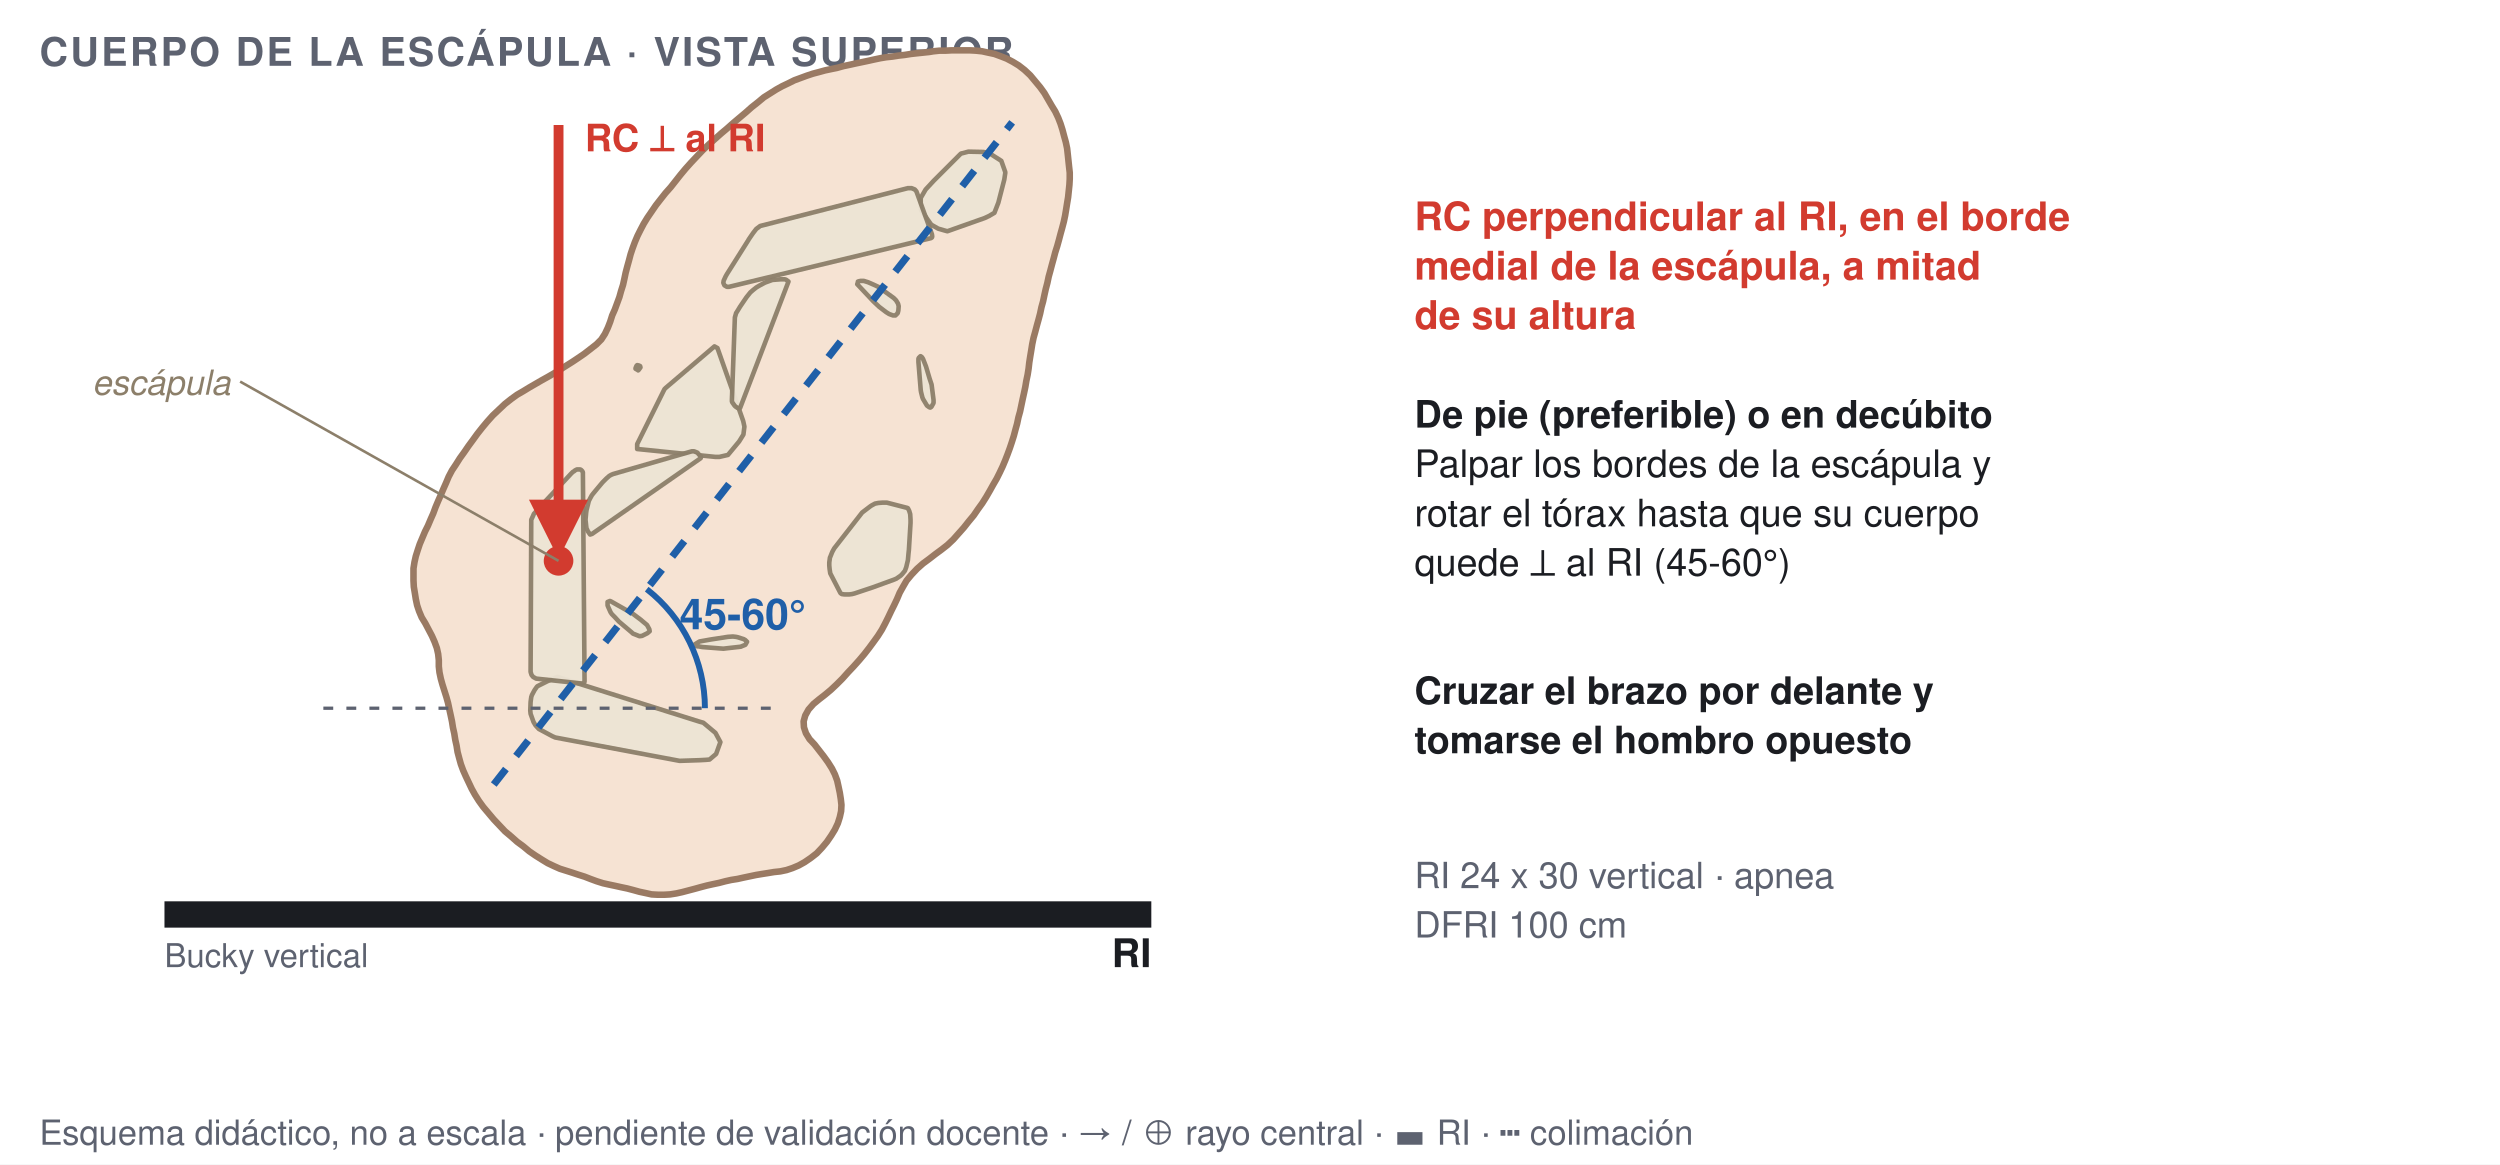
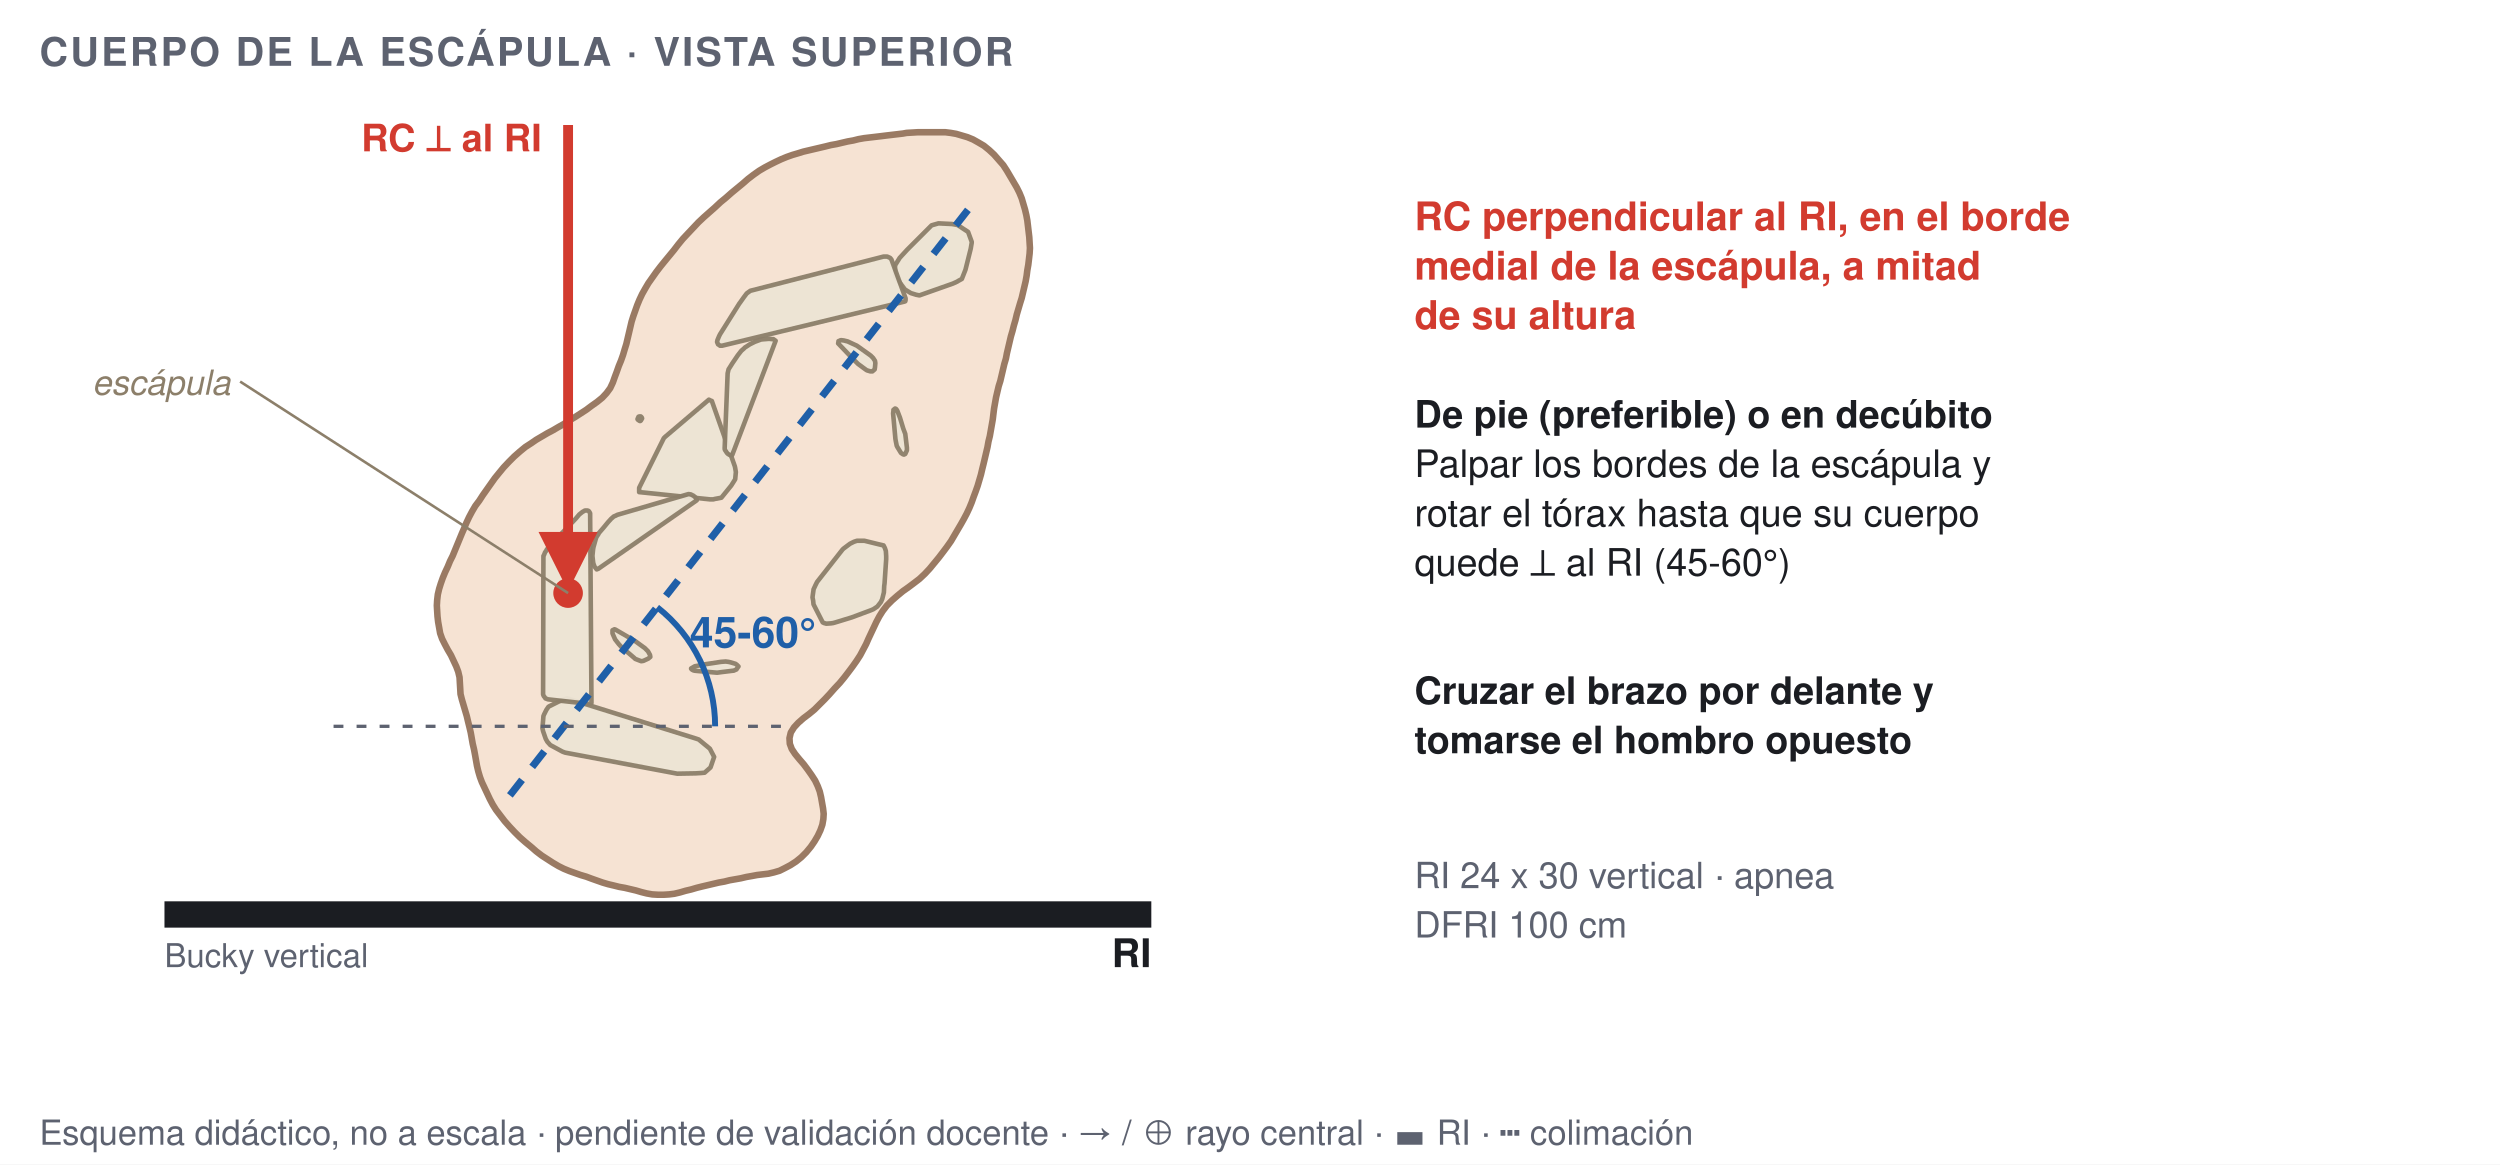
<svg xmlns="http://www.w3.org/2000/svg" viewBox="0 0 760 354" font-family="IBM Plex Sans, Carlito, Helvetica, Arial, sans-serif">
  <rect width="100%" height="100%" fill="#fff" />
  <defs>
    <marker id="arb" viewBox="0 0 10 10" refX="7" refY="5" markerWidth="6" markerHeight="6" orient="auto">
      <path d="M0,0 L10,5 L0,10 z" fill="#1f5fa8" />
    </marker>
    <marker id="ar" viewBox="0 0 10 10" refX="7" refY="5" markerWidth="6" markerHeight="6" orient="auto">
      <path d="M0,0 L10,5 L0,10 z" fill="#d23b2f" />
    </marker>
  </defs>
  <text x="12" y="20" font-size="12" font-weight="700" fill="#5d6270" letter-spacing=".06em">CUERPO DE LA ESCÁPULA · VISTA SUPERIOR</text>
  <rect x="50" y="274" width="300" height="8" fill="#1b1d22" />
  <text x="350" y="294" font-size="12" fill="#1b1d22" text-anchor="end" font-weight="700">RI</text>
  <text x="50" y="294" font-size="10" fill="#5d6270" text-anchor="start" font-weight="400">Bucky vertical</text>
-   <path d="M283.7,15.6 L285.6,15.4 L287.4,15.4 L289.3,15.3 L291.1,15.3 L293,15.3 L294.9,15.3 L296.7,15.4 L298.6,15.6 L300.4,16 L302.3,16.4 L304.2,17.1 L306,17.8 L307.9,18.8 L309.7,19.9 L311.5,21.3 L313.2,22.9 L314.7,24.7 L316.2,26.5 L317.5,28.3 L318.6,30.2 L319.7,32.1 L320.8,33.9 L321.7,35.8 L322.4,37.6 L323,39.5 L323.5,41.4 L324,43.2 L324.4,45.1 L324.6,46.9 L324.8,48.8 L325,50.7 L325.2,52.5 L325.2,54.4 L325.1,56.2 L324.9,58.1 L324.7,60 L324.4,61.8 L324.1,63.7 L323.8,65.5 L323.4,67.4 L322.9,69.3 L322.4,71.1 L321.9,73 L321.4,74.8 L320.8,76.7 L320.3,78.6 L319.8,80.4 L319.3,82.3 L318.8,84.1 L318.4,86 L317.9,87.9 L317.5,89.7 L317.1,91.6 L316.6,93.4 L316.2,95.3 L315.7,97.2 L315.2,99 L314.7,100.9 L314.2,102.7 L313.8,104.6 L313.5,106.5 L313.2,108.3 L312.9,110.2 L312.7,112 L312.4,113.9 L312,115.8 L311.7,117.6 L311.3,119.5 L310.9,121.3 L310.5,123.2 L310.1,125.1 L309.6,126.9 L309.2,128.8 L308.7,130.6 L308.2,132.5 L307.6,134.4 L307,136.2 L306.3,138.1 L305.6,139.9 L304.8,141.8 L303.9,143.7 L303,145.5 L301.9,147.4 L300.9,149.2 L299.8,151.1 L298.6,153 L297.3,154.8 L296,156.7 L294.5,158.5 L293,160.4 L291.4,162.2 L289.8,164 L288,165.7 L286.2,167.1 L284.3,168.5 L282.5,169.9 L280.6,171.3 L278.8,172.9 L277.1,174.7 L275.6,176.5 L274.5,178.4 L273.5,180.2 L272.7,182.1 L271.8,184 L270.9,185.8 L270,187.7 L269.1,189.5 L268.1,191.4 L266.9,193.3 L265.6,195.1 L264.2,197 L262.8,198.8 L261.2,200.7 L259.5,202.6 L257.8,204.4 L256.1,206.3 L254.4,208 L252.6,209.7 L250.8,211.2 L249,212.6 L247.3,214 L245.8,215.7 L244.8,217.5 L244.3,219.3 L244.4,221.1 L245,222.9 L246.1,224.7 L247.6,226.3 L249,228.1 L250.4,229.9 L251.7,231.7 L252.9,233.6 L253.8,235.4 L254.5,237.3 L254.9,239.1 L255.3,241 L255.6,242.9 L255.8,244.7 L255.7,246.6 L255.3,248.4 L254.7,250.3 L253.8,252.2 L252.7,254 L251.4,255.9 L249.9,257.7 L248.3,259.4 L246.5,260.8 L244.6,262.1 L242.8,263.1 L240.9,263.9 L239.1,264.5 L237.2,264.9 L235.3,265.1 L233.5,265.4 L231.6,265.7 L229.8,266 L227.9,266.4 L226,266.8 L224.2,267.2 L222.3,267.5 L220.5,267.9 L218.6,268.4 L216.7,268.8 L214.9,269.2 L213,269.7 L211.2,270.2 L209.3,270.7 L207.4,271.2 L205.6,271.6 L203.7,271.9 L201.9,272 L200,272 L198.1,271.9 L196.3,271.5 L194.4,271.1 L192.6,270.6 L190.7,270.1 L188.8,269.7 L187,269.3 L185.1,268.9 L183.3,268.5 L181.4,267.9 L179.5,267.2 L177.7,266.5 L175.8,265.9 L174,265.3 L172.1,264.7 L170.2,264.1 L168.4,263.3 L166.5,262.4 L164.7,261.3 L162.8,260.1 L160.9,258.8 L159.1,257.3 L157.2,255.9 L155.4,254.3 L153.5,252.7 L151.8,250.9 L150.1,249.1 L148.5,247.2 L146.9,245.3 L145.6,243.5 L144.4,241.6 L143.4,239.8 L142.5,237.9 L141.6,236 L140.8,234.2 L140.1,232.3 L139.6,230.5 L139.1,228.6 L138.8,226.7 L138.4,224.9 L138.1,223 L137.7,221.2 L137.4,219.3 L137,217.4 L136.6,215.6 L136.2,213.7 L135.7,211.9 L135.1,210 L134.5,208.1 L134,206.3 L133.6,204.4 L133.4,202.6 L133.4,200.7 L133.2,198.8 L132.8,197 L132.1,195.1 L131.3,193.3 L130.3,191.4 L129.3,189.5 L128.2,187.7 L127.4,185.8 L126.8,184 L126.4,182.1 L126.1,180.2 L125.8,178.4 L125.7,176.5 L125.7,174.7 L125.7,172.8 L126,170.9 L126.4,169.1 L127,167.2 L127.6,165.4 L128.4,163.5 L129.2,161.6 L130.1,159.8 L130.9,157.9 L131.7,156.1 L132.4,154.2 L133.2,152.3 L134,150.5 L134.8,148.6 L135.6,146.8 L136.4,144.9 L137.4,143 L138.6,141.2 L139.8,139.3 L141.1,137.5 L142.4,135.6 L143.8,133.7 L145.1,131.9 L146.6,130 L148.1,128.2 L149.8,126.3 L151.7,124.5 L153.5,122.8 L155.4,121.3 L157.2,120 L159.1,118.9 L160.9,117.8 L162.8,116.7 L164.7,115.6 L166.5,114.6 L168.4,113.5 L170.2,112.4 L172.1,111.2 L174,110 L175.8,108.8 L177.7,107.5 L179.5,106.1 L181.3,104.7 L182.8,103.2 L183.9,101.5 L184.8,99.6 L185.5,97.8 L186.1,95.9 L186.9,94.1 L187.6,92.2 L188.3,90.3 L188.8,88.5 L189.4,86.6 L189.8,84.8 L190.2,82.9 L190.7,81 L191.2,79.2 L191.7,77.3 L192.3,75.5 L193,73.6 L193.8,71.7 L194.7,69.9 L195.7,68 L196.8,66.2 L198.1,64.3 L199.4,62.4 L200.8,60.6 L202.3,58.7 L203.9,56.9 L205.4,55 L206.9,53.1 L208.4,51.3 L210.1,49.4 L211.8,47.6 L213.6,45.7 L215.5,43.9 L217.4,42.2 L219.2,40.6 L221.1,39 L222.9,37.4 L224.8,35.8 L226.7,34.2 L228.5,32.6 L230.4,31.1 L232.2,29.6 L234.1,28.4 L236,27.2 L237.8,26.2 L239.7,25.3 L241.5,24.4 L243.4,23.7 L245.3,23 L247.1,22.4 L249,21.9 L250.8,21.4 L252.7,21 L254.6,20.6 L256.4,20.1 L258.3,19.7 L260.1,19.3 L262,18.9 L263.9,18.5 L265.7,18.1 L267.6,17.7 L269.4,17.4 L271.3,17.2 L273.2,16.9 L275,16.7 L276.9,16.4 L278.7,16.2 L280.6,16 L282.5,15.8 Z" fill="#f6e3d3" stroke="#9a7a63" stroke-width="2" stroke-linejoin="round" />
-   <path d="M194.7,111.7 L194.2,112.4 L194,112.6 L193.9,112.5 L193.2,112.1 L193.2,111.9 L193.2,111.9 L193.5,111.2 L193.7,111 L194.2,111.1 L194.6,111.3 Z" fill="#ece4d4" stroke="#8c7f6a" stroke-width="1.4" stroke-linejoin="round" opacity=".95" />
-   <path d="M217.5,138.9 L193.7,136.5 L193.7,135 L202,118.3 L202.4,117.9 L217.2,105.3 L217.9,105.7 L218.1,105.8 L225.9,127.9 L226,128.3 L226.3,129.7 L226,132.1 L224.7,134.2 L221.3,138.3 L219.1,138.8 L218.7,138.9 Z" fill="#ece4d4" stroke="#8c7f6a" stroke-width="1.4" stroke-linejoin="round" opacity=".95" />
-   <path d="M283.8,121.6 L283.8,122.5 L283.2,123.6 L283,123.8 L282.8,123.9 L282.5,123.8 L281.8,123.3 L280.6,121.3 L280.4,120.8 L280,119.2 L279.9,118.6 L279.2,110 L279.2,109.1 L279.3,108.8 L279.8,108.3 L279.9,108.3 L280.3,108.6 L280.4,108.8 L280.6,109.1 L281.5,111.4 L282.6,115.1 L283.2,116.9 Z" fill="#ece4d4" stroke="#8c7f6a" stroke-width="1.4" stroke-linejoin="round" opacity=".95" />
-   <path d="M267,87.2 L271.7,90.6 L271.9,90.8 L272.4,91.3 L273,92.3 L273.2,93.1 L273.1,94.4 L272.9,95.2 L272.2,95.9 L271.5,95.9 L270.4,95.5 L270.2,95.4 L269.4,94.9 L267.3,93.3 L265.5,91.6 L260.6,86.4 L260.8,85.8 L260.8,85.6 L261.1,85.5 L261.6,85.4 L262.6,85.4 L263.9,85.8 L265.5,86.5 Z" fill="#ece4d4" stroke="#8c7f6a" stroke-width="1.4" stroke-linejoin="round" opacity=".95" />
-   <path d="M239.7,85.6 L225,124 L224.9,124.1 L224.5,124.1 L224.2,124 L223.6,123.6 L223.3,123.3 L222.6,122.3 L222.5,122 L222.5,121.5 L223.4,96.5 L223.8,95.1 L223.9,95 L225,93.2 L226.9,90.4 L227.7,89.4 L228.1,88.9 L228.9,88.2 L229.4,87.8 L229.9,87.4 L230.9,86.8 L232.6,85.9 L234.8,85.1 L237.4,84.9 L238.5,84.9 L238.9,85 L239.6,85.5 Z" fill="#ece4d4" stroke="#8c7f6a" stroke-width="1.4" stroke-linejoin="round" opacity=".95" />
-   <path d="M299.3,66.3 L288,70.3 L286.9,70 L285.2,69.5 L283.1,68.3 L280,63.9 L279.9,62.8 L279.9,60.3 L280,60 L281.4,57.6 L283.9,54.9 L292.1,46.7 L294.4,46.1 L299,46.2 L300.8,46.6 L304.4,48.9 L305.6,52.3 L305.6,52.6 L305.3,54.6 L303.5,61.6 L302.3,64.7 L301.1,65.4 L300.8,65.6 Z" fill="#ece4d4" stroke="#8c7f6a" stroke-width="1.4" stroke-linejoin="round" opacity=".95" />
-   <path d="M276,57.2 L277.1,57.2 L278.1,57.6 L278.6,58.2 L283.3,71.2 L283.4,71.9 L283.3,72.2 L283,72.4 L221.6,87.2 L221,87.2 L220.5,86.9 L220.3,86.8 L220.2,86.7 L219.9,86 L219.9,85.9 L220,85.3 L220.6,84 L221,83.3 L227.5,73 L227.6,72.8 L228.9,70.9 L229.9,69.6 L231.1,68.7 Z" fill="#ece4d4" stroke="#8c7f6a" stroke-width="1.4" stroke-linejoin="round" opacity=".95" />
-   <path d="M255.5,180.3 L252.5,174.5 L252.4,174.3 L252.2,173 L252.1,171.9 L252.1,171 L252.3,169.5 L252.4,169.3 L253,167.8 L253.6,166.7 L262.1,155.8 L262.5,155.5 L264.6,153.9 L264.9,153.7 L266,153.1 L267,152.9 L268.3,152.8 L269.6,152.8 L275.8,154.4 L276,154.5 L276.4,155.3 L276.7,156.3 L276.8,158 L276.8,159 L276.3,167.2 L276.2,168.1 L276,170.3 L275.5,172.4 L275.1,173.5 L274.3,174.5 L273.8,175 L272.5,175.9 L271.8,176.2 L265.2,178.6 L259.8,180.4 L259,180.6 L258.2,180.7 L256.7,180.7 L255.9,180.6 Z" fill="#ece4d4" stroke="#8c7f6a" stroke-width="1.4" stroke-linejoin="round" opacity=".95" />
-   <path d="M211.2,195.9 L212.5,195.1 L212.7,195 L216.1,194.4 L221.3,193.6 L222.8,193.5 L223.7,193.6 L224.2,193.7 L226.1,194.3 L226.6,194.6 L227.1,195.1 L226.6,196 L226.4,196.1 L225.4,196.5 L225.2,196.6 L221.6,197 L219.9,197.2 L213.5,196.7 L212.4,196.5 L212,196.5 L211.5,196.3 L211.2,195.9 Z" fill="#ece4d4" stroke="#8c7f6a" stroke-width="1.4" stroke-linejoin="round" opacity=".95" />
-   <path d="M197.5,191.9 L196.8,192.5 L196.6,192.6 L195.2,193.3 L194.5,193.4 L194.4,193.4 L192.4,192.6 L192.1,192.3 L188.2,189 L188.1,188.9 L186.9,187.6 L186,186.7 L185.6,186.1 L184.8,184.3 L184.7,184 L184.7,183.3 L184.7,183 L185.4,182.7 L185.7,182.8 L192.4,186.6 L194.8,188.4 L195.5,189 L196.7,190 L197.4,191.3 Z" fill="#ece4d4" stroke="#8c7f6a" stroke-width="1.4" stroke-linejoin="round" opacity=".95" />
-   <path d="M178.2,159.9 L178,158 L178.1,156.9 L178.2,155.8 L178.3,155.1 L179,152.3 L179.3,151.7 L179.9,150.6 L180.2,150.2 L181.6,148.5 L183.2,146.6 L184.3,145.5 L185.2,144.7 L185.7,144.4 L186.4,144.1 L210.3,137.2 L211,137.2 L212,137.6 L212.6,138.3 L212.8,138.5 L213,138.6 L213.1,138.9 L213.1,139 L213,139.3 L180,162.3 L179.4,162.5 L178.7,161.5 L178.4,160.8 L178.3,160.7 Z" fill="#ece4d4" stroke="#8c7f6a" stroke-width="1.4" stroke-linejoin="round" opacity=".95" />
-   <path d="M206.6,231.3 L168.8,224.2 L167.9,223.8 L163.8,221.6 L162.8,220.5 L162.2,219.5 L161.3,217 L161.2,216 L161.3,213.4 L161.5,211.9 L161.7,211.3 L162.5,209.8 L163.2,208.8 L163.4,208.6 L166.6,207 L169.4,205.8 L169.5,205.8 L212.7,219.4 L213.8,219.7 L217.5,222.8 L219,225.6 L217.7,229.2 L215.7,230.9 L214.5,231 L212.6,231.1 Z" fill="#ece4d4" stroke="#8c7f6a" stroke-width="1.4" stroke-linejoin="round" opacity=".95" />
-   <path d="M177.2,143.6 L177.7,206.5 L177.7,207.2 L177.6,207.5 L177.3,207.6 L177,207.8 L163,206.3 L162.1,205.8 L162,205.7 L161.6,205.2 L161.4,204.6 L161.3,204.2 L161.3,204.1 L161.5,158 L161.6,157.8 L162.1,156.7 L162.3,156.2 L162.6,155.9 L163.4,154.9 L165.2,153 L172.3,145.4 L173.6,144 L174.1,143.5 L174.6,143.2 L174.8,143 L175.4,142.7 L175.8,142.7 L176.3,142.7 L176.6,142.8 L176.8,143 L177,143.2 Z" fill="#ece4d4" stroke="#8c7f6a" stroke-width="1.4" stroke-linejoin="round" opacity=".95" />
-   <line x1="150.1" y1="238.5" x2="307.7" y2="37.2" stroke="#1f5fa8" stroke-width="2.2" stroke-dasharray="6 5" />
-   <line x1="98.3" y1="215.3" x2="238.3" y2="215.3" stroke="#5d6270" stroke-width="1" stroke-dasharray="3 4" />
-   <path d="M196.6,179.1 A46,46 0 0 1 214.3,215.3" fill="none" stroke="#1f5fa8" stroke-width="1.8" />
-   <text x="225.8" y="191.3" font-size="13" fill="#1f5fa8" text-anchor="middle" font-weight="700">45-60°</text>
-   <line x1="169.8" y1="38" x2="169.8" y2="164.5" stroke="#d23b2f" stroke-width="3" marker-end="url(#ar)" />
-   <circle cx="169.8" cy="170.5" r="4.5" fill="#d23b2f" />
-   <text x="177.8" y="46" font-size="11.5" fill="#d23b2f" text-anchor="start" font-weight="700">RC ⟂ al RI</text>
-   <line x1="169.8" y1="170.5" x2="73" y2="116" stroke="#8c7f6a" stroke-width=".8" />
+   <path d="M275.6,40.4 L277.3,40.3 L279,40.2 L280.6,40.2 L282.3,40.2 L284,40.2 L285.7,40.2 L287.4,40.2 L289,40.4 L290.7,40.7 L292.4,41.2 L294.1,41.7 L295.8,42.4 L297.4,43.3 L299.1,44.3 L300.7,45.6 L302.2,47 L303.6,48.6 L305,50.2 L306.1,51.9 L307.1,53.6 L308.1,55.3 L309.1,57 L309.9,58.6 L310.6,60.3 L311.1,62 L311.6,63.7 L312,65.4 L312.3,67 L312.5,68.7 L312.7,70.4 L312.9,72.1 L313,73.8 L313.1,75.4 L313,77.1 L312.8,78.8 L312.6,80.5 L312.3,82.2 L312.1,83.8 L311.8,85.5 L311.4,87.2 L311,88.9 L310.6,90.6 L310.1,92.2 L309.6,93.9 L309.1,95.6 L308.7,97.3 L308.2,99 L307.8,100.6 L307.3,102.3 L306.9,104 L306.5,105.7 L306.1,107.4 L305.8,109 L305.3,110.7 L304.9,112.4 L304.5,114.1 L304.1,115.8 L303.6,117.4 L303.2,119.1 L302.8,120.8 L302.5,122.5 L302.2,124.2 L302,125.8 L301.8,127.5 L301.5,129.2 L301.2,130.9 L300.9,132.6 L300.5,134.2 L300.2,135.9 L299.8,137.6 L299.4,139.3 L299,141 L298.6,142.6 L298.2,144.3 L297.7,146 L297.2,147.7 L296.6,149.4 L296,151 L295.4,152.7 L294.7,154.4 L293.9,156.1 L293,157.8 L292.1,159.4 L291.1,161.1 L290.1,162.8 L289.1,164.5 L287.9,166.2 L286.7,167.8 L285.4,169.5 L284,171.2 L282.6,172.9 L281.1,174.5 L279.5,176 L277.8,177.3 L276.2,178.5 L274.5,179.7 L272.8,181.1 L271.2,182.5 L269.6,184.1 L268.3,185.8 L267.3,187.4 L266.4,189.1 L265.6,190.8 L264.8,192.5 L264,194.2 L263.3,195.8 L262.4,197.5 L261.5,199.2 L260.4,200.9 L259.2,202.6 L258,204.2 L256.7,205.9 L255.3,207.6 L253.7,209.3 L252.2,211 L250.7,212.6 L249.1,214.2 L247.6,215.7 L245.9,217.1 L244.3,218.3 L242.7,219.7 L241.4,221.1 L240.4,222.7 L240,224.4 L240.1,226.1 L240.7,227.7 L241.7,229.2 L243,230.8 L244.3,232.3 L245.5,233.9 L246.7,235.6 L247.8,237.3 L248.6,239 L249.2,240.6 L249.6,242.3 L249.9,244 L250.2,245.7 L250.4,247.4 L250.3,249 L250,250.7 L249.4,252.4 L248.6,254.1 L247.6,255.8 L246.5,257.4 L245.1,259.1 L243.6,260.6 L242,261.9 L240.3,263 L238.6,263.9 L237,264.7 L235.3,265.2 L233.6,265.6 L231.9,265.8 L230.2,266 L228.6,266.3 L226.9,266.6 L225.2,267 L223.5,267.3 L221.8,267.6 L220.2,268 L218.5,268.3 L216.8,268.7 L215.1,269.1 L213.4,269.5 L211.8,269.9 L210.1,270.4 L208.4,270.8 L206.7,271.3 L205,271.7 L203.4,271.9 L201.7,272 L200,272 L198.3,271.9 L196.6,271.6 L195,271.2 L193.3,270.7 L191.6,270.3 L189.9,269.9 L188.2,269.6 L186.6,269.2 L184.9,268.8 L183.2,268.3 L181.5,267.7 L179.8,267.1 L178.2,266.5 L176.5,266 L174.8,265.4 L173.1,264.8 L171.4,264.1 L169.8,263.3 L168.1,262.3 L166.4,261.2 L164.7,260.1 L163,258.8 L161.4,257.4 L159.7,256 L158,254.5 L156.4,252.9 L154.9,251.3 L153.4,249.6 L152.1,247.9 L150.8,246.2 L149.8,244.6 L148.9,242.9 L148.1,241.2 L147.3,239.5 L146.5,237.8 L145.9,236.2 L145.4,234.5 L145,232.8 L144.7,231.1 L144.4,229.4 L144.1,227.8 L143.7,226.1 L143.4,224.4 L143.1,222.7 L142.7,221 L142.3,219.4 L141.9,217.7 L141.4,216 L140.9,214.3 L140.4,212.6 L140,211 L139.9,209.3 L139.8,207.6 L139.7,205.9 L139.3,204.2 L138.7,202.6 L137.9,200.9 L137.1,199.2 L136.1,197.5 L135.2,195.8 L134.4,194.2 L133.8,192.5 L133.5,190.8 L133.2,189.1 L133,187.4 L132.9,185.8 L132.8,184.1 L132.9,182.4 L133.1,180.7 L133.5,179 L134,177.4 L134.6,175.7 L135.3,174 L136.1,172.3 L136.8,170.6 L137.6,169 L138.3,167.3 L139,165.6 L139.7,163.9 L140.4,162.2 L141.1,160.6 L141.8,158.9 L142.6,157.2 L143.5,155.5 L144.5,153.8 L145.7,152.2 L146.8,150.5 L148,148.8 L149.2,147.1 L150.4,145.4 L151.7,143.8 L153.1,142.1 L154.7,140.4 L156.3,138.8 L158,137.3 L159.7,135.9 L161.4,134.8 L163,133.7 L164.7,132.7 L166.4,131.7 L168.1,130.8 L169.8,129.8 L171.4,128.9 L173.1,127.8 L174.8,126.8 L176.5,125.7 L178.2,124.6 L179.8,123.4 L181.5,122.2 L183.1,120.9 L184.4,119.5 L185.5,118 L186.3,116.3 L186.9,114.6 L187.5,113 L188.1,111.3 L188.8,109.6 L189.4,107.9 L189.9,106.2 L190.4,104.6 L190.8,102.9 L191.2,101.2 L191.6,99.5 L192,97.8 L192.5,96.2 L193.1,94.5 L193.7,92.8 L194.4,91.1 L195.2,89.4 L196.1,87.8 L197.1,86.1 L198.3,84.4 L199.5,82.7 L200.8,81 L202.1,79.4 L203.5,77.7 L204.9,76 L206.2,74.3 L207.6,72.6 L209.1,71 L210.7,69.3 L212.3,67.6 L214,66 L215.7,64.5 L217.4,63 L219,61.5 L220.7,60.1 L222.4,58.6 L224.1,57.2 L225.8,55.8 L227.4,54.4 L229.1,53.1 L230.8,51.9 L232.5,50.9 L234.2,50 L235.8,49.2 L237.5,48.4 L239.2,47.7 L240.9,47.1 L242.6,46.6 L244.2,46.1 L245.9,45.7 L247.6,45.3 L249.3,44.9 L251,44.5 L252.6,44.1 L254.3,43.8 L256,43.4 L257.7,43 L259.4,42.7 L261,42.3 L262.7,42 L264.4,41.8 L266.1,41.6 L267.8,41.4 L269.4,41.2 L271.1,41 L272.8,40.8 L274.5,40.6 Z" fill="#f6e3d3" stroke="#9a7a63" stroke-width="2" stroke-linejoin="round" />
+   <path d="M195.2,127.2 L194.8,127.9 L194.6,128 L194.5,128 L193.9,127.6 L193.8,127.4 L193.8,127.4 L194.1,126.7 L194.3,126.6 L194.8,126.6 L195.1,126.9 Z" fill="#ece4d4" stroke="#8c7f6a" stroke-width="1.4" stroke-linejoin="round" opacity=".95" />
+   <path d="M215.8,151.8 L194.3,149.6 L194.3,148.3 L201.8,133.2 L202.2,132.8 L215.5,121.5 L216.1,121.8 L216.4,121.9 L223.4,141.8 L223.5,142.3 L223.7,143.5 L223.5,145.7 L222.3,147.6 L219.3,151.3 L217.2,151.7 L216.9,151.8 Z" fill="#ece4d4" stroke="#8c7f6a" stroke-width="1.4" stroke-linejoin="round" opacity=".95" />
+   <path d="M275.7,136.1 L275.7,136.9 L275.2,138 L275,138.1 L274.8,138.2 L274.5,138.1 L273.9,137.7 L272.8,135.9 L272.6,135.5 L272.3,134 L272.2,133.4 L271.5,125.7 L271.6,124.9 L271.6,124.6 L272.1,124.2 L272.2,124.2 L272.5,124.4 L272.6,124.6 L272.8,124.9 L273.6,127 L274.6,130.3 L275.2,131.9 Z" fill="#ece4d4" stroke="#8c7f6a" stroke-width="1.4" stroke-linejoin="round" opacity=".95" />
+   <path d="M260.5,105.1 L264.7,108.1 L265,108.4 L265.4,108.8 L266,109.7 L266.1,110.4 L266,111.6 L265.9,112.3 L265.2,112.9 L264.6,112.9 L263.6,112.6 L263.4,112.5 L262.7,112 L260.8,110.6 L259.2,109 L254.8,104.4 L254.9,103.8 L254.9,103.7 L255.2,103.6 L255.6,103.4 L256.5,103.5 L257.7,103.8 L259.2,104.5 Z" fill="#ece4d4" stroke="#8c7f6a" stroke-width="1.4" stroke-linejoin="round" opacity=".95" />
+   <path d="M235.8,103.6 L222.6,138.3 L222.5,138.4 L222.1,138.4 L221.8,138.3 L221.3,138 L221,137.7 L220.4,136.8 L220.3,136.5 L220.3,136.1 L221.2,113.5 L221.5,112.2 L221.6,112.1 L222.6,110.5 L224.3,108 L225,107.1 L225.4,106.6 L226.1,106 L226.5,105.6 L227,105.3 L227.9,104.7 L229.5,103.9 L231.4,103.2 L233.8,103 L234.8,103.1 L235.1,103.1 L235.8,103.6 Z" fill="#ece4d4" stroke="#8c7f6a" stroke-width="1.4" stroke-linejoin="round" opacity=".95" />
+   <path d="M289.7,86.2 L279.5,89.8 L278.5,89.6 L276.9,89.1 L275.1,88 L272.2,84.1 L272.1,83.1 L272.1,80.8 L272.2,80.5 L273.5,78.4 L275.8,75.9 L283.2,68.5 L285.3,67.9 L289.4,68.1 L291.1,68.4 L294.3,70.5 L295.4,73.5 L295.4,73.8 L295.1,75.6 L293.5,82 L292.4,84.8 L291.3,85.4 L291,85.6 Z" fill="#ece4d4" stroke="#8c7f6a" stroke-width="1.4" stroke-linejoin="round" opacity=".95" />
+   <path d="M268.6,78 L269.7,78 L270.6,78.4 L271,78.9 L275.3,90.7 L275.3,91.2 L275.2,91.6 L274.9,91.7 L219.5,105.1 L218.9,105.1 L218.5,104.8 L218.3,104.7 L218.3,104.7 L218,104 L218,103.9 L218.1,103.4 L218.6,102.2 L218.9,101.6 L224.8,92.2 L224.9,92.1 L226.1,90.4 L227,89.2 L228.1,88.4 Z" fill="#ece4d4" stroke="#8c7f6a" stroke-width="1.4" stroke-linejoin="round" opacity=".95" />
+   <path d="M250.1,189.2 L247.4,183.9 L247.3,183.7 L247.2,182.6 L247,181.6 L247.1,180.8 L247.3,179.4 L247.3,179.2 L247.9,177.9 L248.4,176.9 L256.1,167.1 L256.4,166.8 L258.4,165.3 L258.6,165.2 L259.6,164.7 L260.5,164.4 L261.7,164.4 L262.8,164.4 L268.5,165.8 L268.6,165.8 L269,166.6 L269.3,167.5 L269.4,169.1 L269.4,170 L268.9,177.4 L268.8,178.1 L268.7,180.1 L268.2,182.1 L267.8,183 L267.1,183.9 L266.7,184.4 L265.5,185.2 L264.8,185.5 L258.9,187.7 L254,189.2 L253.3,189.4 L252.6,189.5 L251.2,189.6 L250.5,189.4 Z" fill="#ece4d4" stroke="#8c7f6a" stroke-width="1.4" stroke-linejoin="round" opacity=".95" />
+   <path d="M210.1,203.2 L211.3,202.5 L211.5,202.5 L214.6,201.9 L219.2,201.2 L220.6,201.1 L221.4,201.2 L221.9,201.3 L223.6,201.8 L224,202.1 L224.5,202.6 L224,203.3 L223.9,203.5 L223,203.9 L222.8,203.9 L219.5,204.3 L218,204.5 L212.2,204 L211.2,203.9 L210.8,203.8 L210.4,203.6 L210.1,203.3 Z" fill="#ece4d4" stroke="#8c7f6a" stroke-width="1.4" stroke-linejoin="round" opacity=".95" />
+   <path d="M197.7,199.7 L197.1,200.2 L196.9,200.3 L195.6,200.9 L195,201 L194.9,201 L193.1,200.3 L192.8,200 L189.4,197.1 L189.2,197 L188.1,195.8 L187.4,194.9 L187,194.4 L186.3,192.8 L186.2,192.5 L186.2,191.9 L186.2,191.6 L186.8,191.3 L187.1,191.4 L193.1,194.9 L195.3,196.5 L196,197 L197,198 L197.6,199.1 Z" fill="#ece4d4" stroke="#8c7f6a" stroke-width="1.4" stroke-linejoin="round" opacity=".95" />
+   <path d="M180.3,170.8 L180.1,169 L180.2,168 L180.3,167 L180.4,166.4 L181.1,163.9 L181.3,163.3 L181.9,162.4 L182.1,162 L183.4,160.5 L184.8,158.8 L185.8,157.7 L186.6,157 L187.1,156.8 L187.7,156.5 L209.3,150.2 L210,150.3 L210.8,150.7 L211.4,151.2 L211.6,151.4 L211.7,151.5 L211.8,151.8 L211.8,151.9 L211.8,152.1 L181.9,172.9 L181.4,173.1 L180.7,172.2 L180.5,171.6 L180.4,171.4 Z" fill="#ece4d4" stroke="#8c7f6a" stroke-width="1.4" stroke-linejoin="round" opacity=".95" />
+   <path d="M205.9,235.2 L171.8,228.8 L171,228.5 L167.3,226.5 L166.4,225.5 L165.9,224.6 L165.1,222.3 L164.9,221.4 L165.1,219 L165.2,217.7 L165.4,217.2 L166.1,215.8 L166.7,214.9 L167,214.7 L169.8,213.3 L172.3,212.3 L172.4,212.3 L211.5,224.5 L212.4,224.8 L215.8,227.6 L217.1,230.1 L216,233.3 L214.2,234.9 L213.1,235 L211.4,235.1 Z" fill="#ece4d4" stroke="#8c7f6a" stroke-width="1.4" stroke-linejoin="round" opacity=".95" />
+   <path d="M179.4,156 L179.8,212.9 L179.8,213.5 L179.8,213.7 L179.5,213.9 L179.2,214 L166.6,212.6 L165.8,212.3 L165.7,212.1 L165.3,211.6 L165.1,211.1 L165.1,210.8 L165.1,210.6 L165.2,169 L165.3,168.9 L165.7,167.9 L166,167.5 L166.2,167.1 L166.9,166.2 L168.5,164.5 L175,157.7 L176.1,156.4 L176.6,156 L177.1,155.6 L177.3,155.5 L177.8,155.2 L178.1,155.2 L178.6,155.2 L178.9,155.3 L179.1,155.5 L179.2,155.7 Z" fill="#ece4d4" stroke="#8c7f6a" stroke-width="1.4" stroke-linejoin="round" opacity=".95" />
+   <line x1="155" y1="241.8" x2="297.3" y2="59.9" stroke="#1f5fa8" stroke-width="2.2" stroke-dasharray="6 5" />
+   <line x1="101.4" y1="220.8" x2="241.4" y2="220.8" stroke="#5d6270" stroke-width="1" stroke-dasharray="3 4" />
+   <path d="M199.8,184.6 A46,46 0 0 1 217.4,220.8" fill="none" stroke="#1f5fa8" stroke-width="1.8" />
+   <text x="228.9" y="196.8" font-size="13" fill="#1f5fa8" text-anchor="middle" font-weight="700">45-60°</text>
+   <line x1="172.7" y1="38" x2="172.7" y2="174.3" stroke="#d23b2f" stroke-width="3" marker-end="url(#ar)" />
+   <circle cx="172.7" cy="180.3" r="4.5" fill="#d23b2f" />
+   <text x="164.7" y="46" font-size="11.5" fill="#d23b2f" text-anchor="end" font-weight="700">RC ⟂ al RI</text>
+   <line x1="172.7" y1="180.3" x2="73" y2="116" stroke="#8c7f6a" stroke-width=".8" />
  <text x="70" y="120" font-size="10.5" fill="#8c7f6a" text-anchor="end" font-style="italic">escápula</text>
  <text x="430" y="70" font-size="12" fill="#d23b2f" text-anchor="start" font-weight="700">RC perpendicular al RI, en el borde</text>
  <text x="430" y="85" font-size="12" fill="#d23b2f" text-anchor="start" font-weight="700">medial de la escápula, a mitad</text>
  <text x="430" y="100" font-size="12" fill="#d23b2f" text-anchor="start" font-weight="700">de su altura</text>
  <text x="430" y="130" font-size="11.5" fill="#1b1d22" text-anchor="start" font-weight="700">De pie (preferible) o en decúbito</text>
  <text x="430" y="145" font-size="11.5" fill="#1b1d22" text-anchor="start" font-weight="400">Palpar los bordes de la escápula y</text>
  <text x="430" y="160" font-size="11.5" fill="#1b1d22" text-anchor="start" font-weight="400">rotar el tórax hasta que su cuerpo</text>
  <text x="430" y="175" font-size="11.5" fill="#1b1d22" text-anchor="start" font-weight="400">quede ⟂ al RI (45-60°)</text>
  <text x="430" y="214" font-size="11.5" fill="#1b1d22" text-anchor="start" font-weight="700">Cruzar el brazo por delante y</text>
  <text x="430" y="229" font-size="11.5" fill="#1b1d22" text-anchor="start" font-weight="700">tomarse el hombro opuesto</text>
  <text x="430" y="270" font-size="11" fill="#5d6270" text-anchor="start" font-weight="400">RI 24 x 30 vertical · apnea</text>
  <text x="430" y="285" font-size="11" fill="#5d6270" text-anchor="start" font-weight="400">DFRI 100 cm</text>
  <text x="12" y="348" font-size="10.5" fill="#5d6270">Esquema didáctico, no a escala · pendiente de validación docente · → / ⊕ rayo central · ▬ RI · ┅ colimación</text>
</svg>
